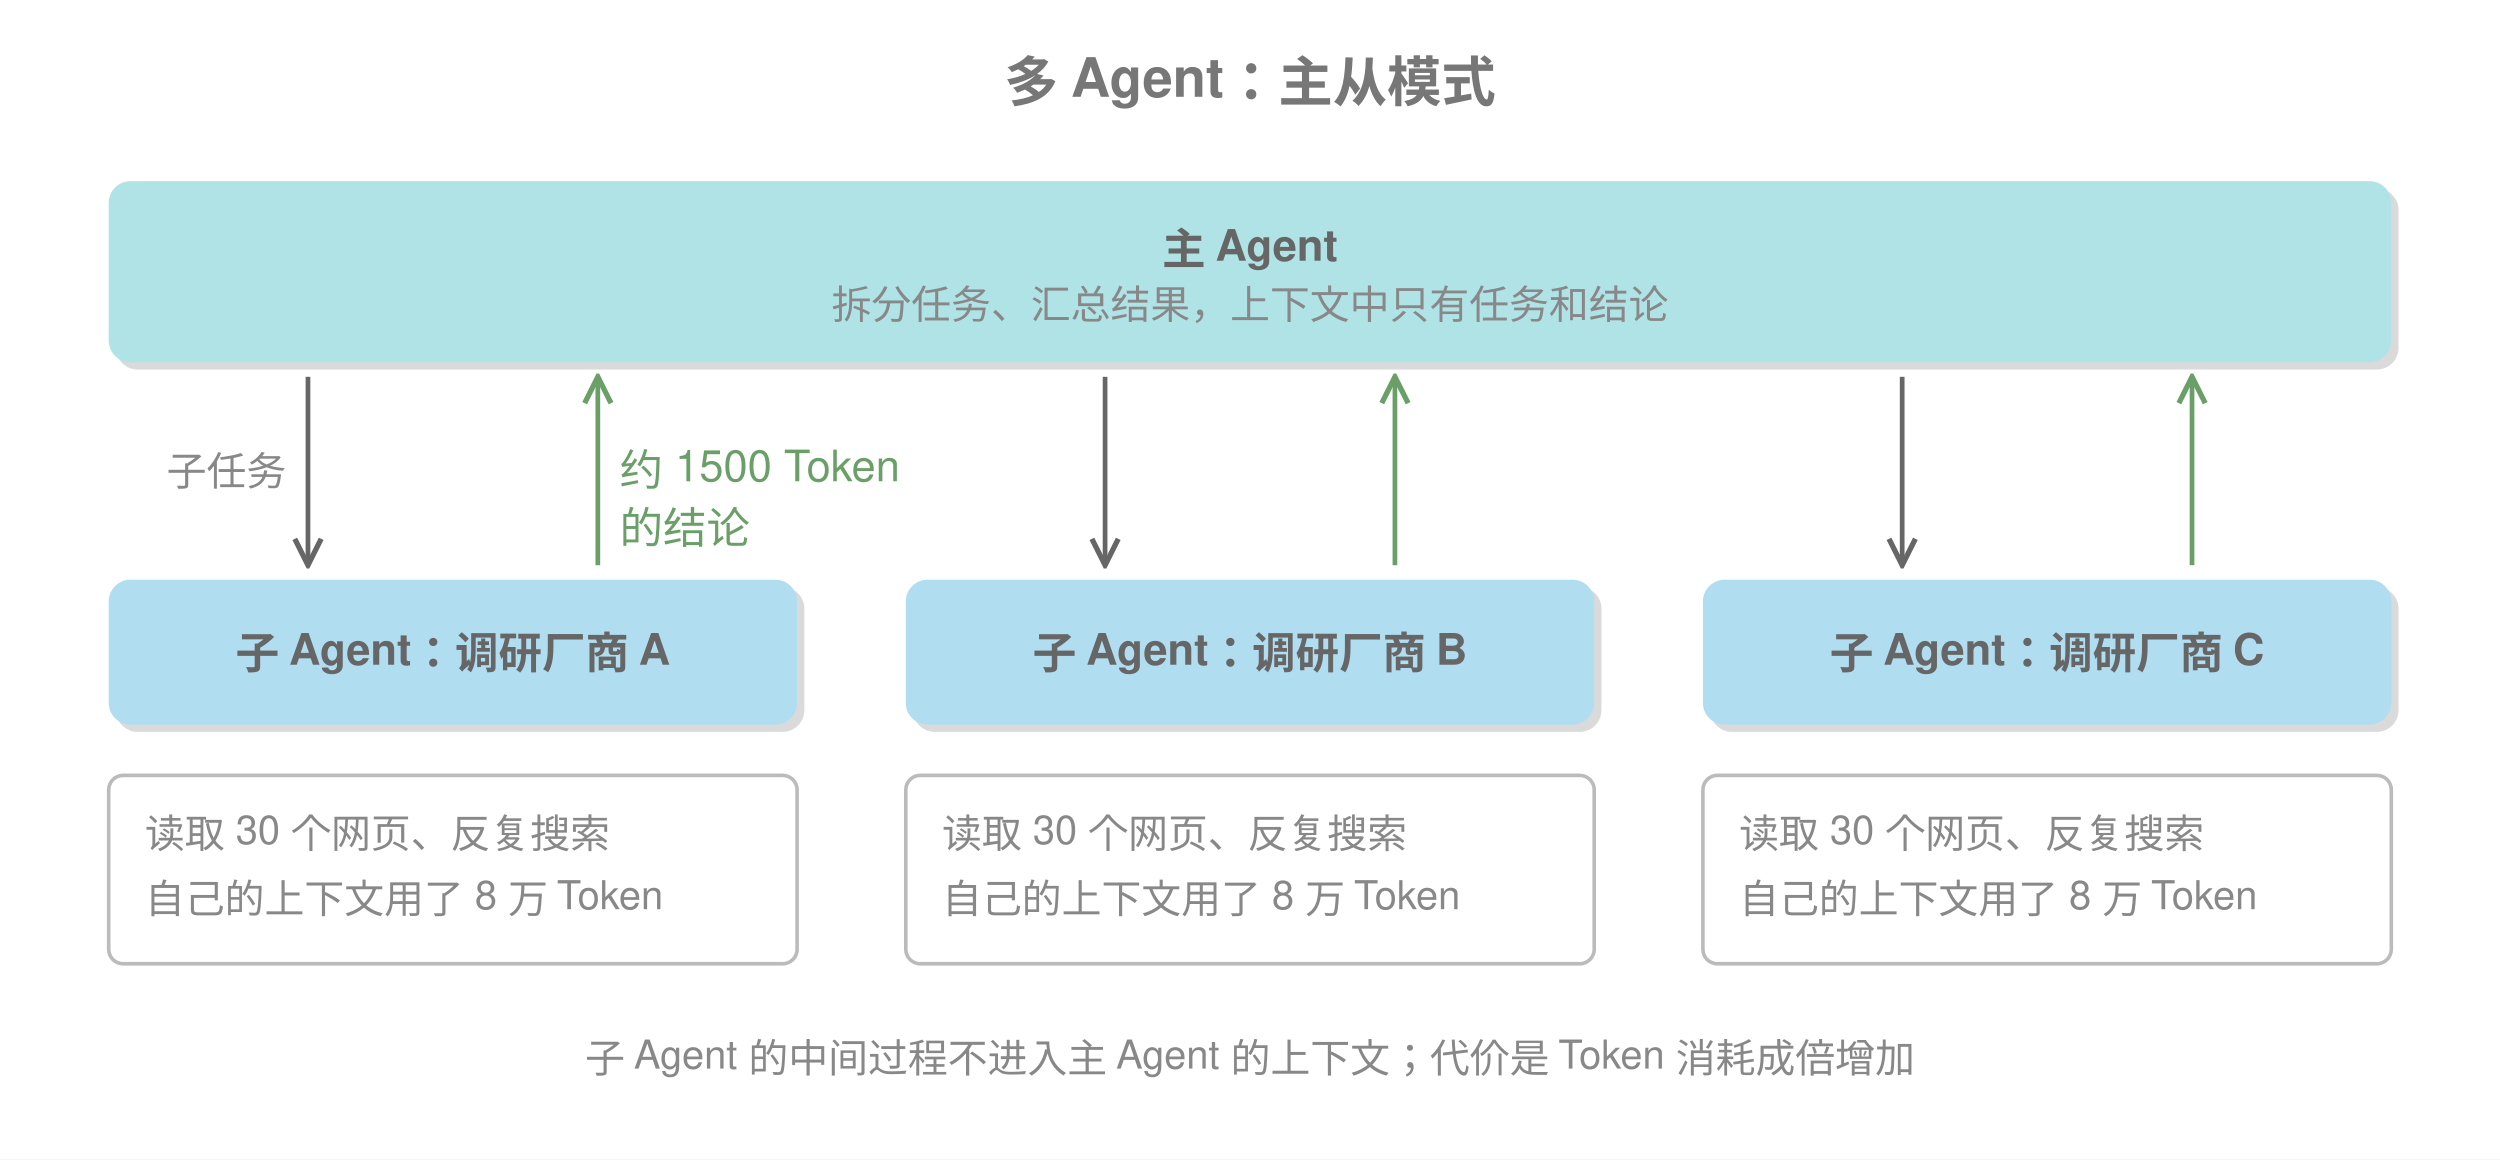
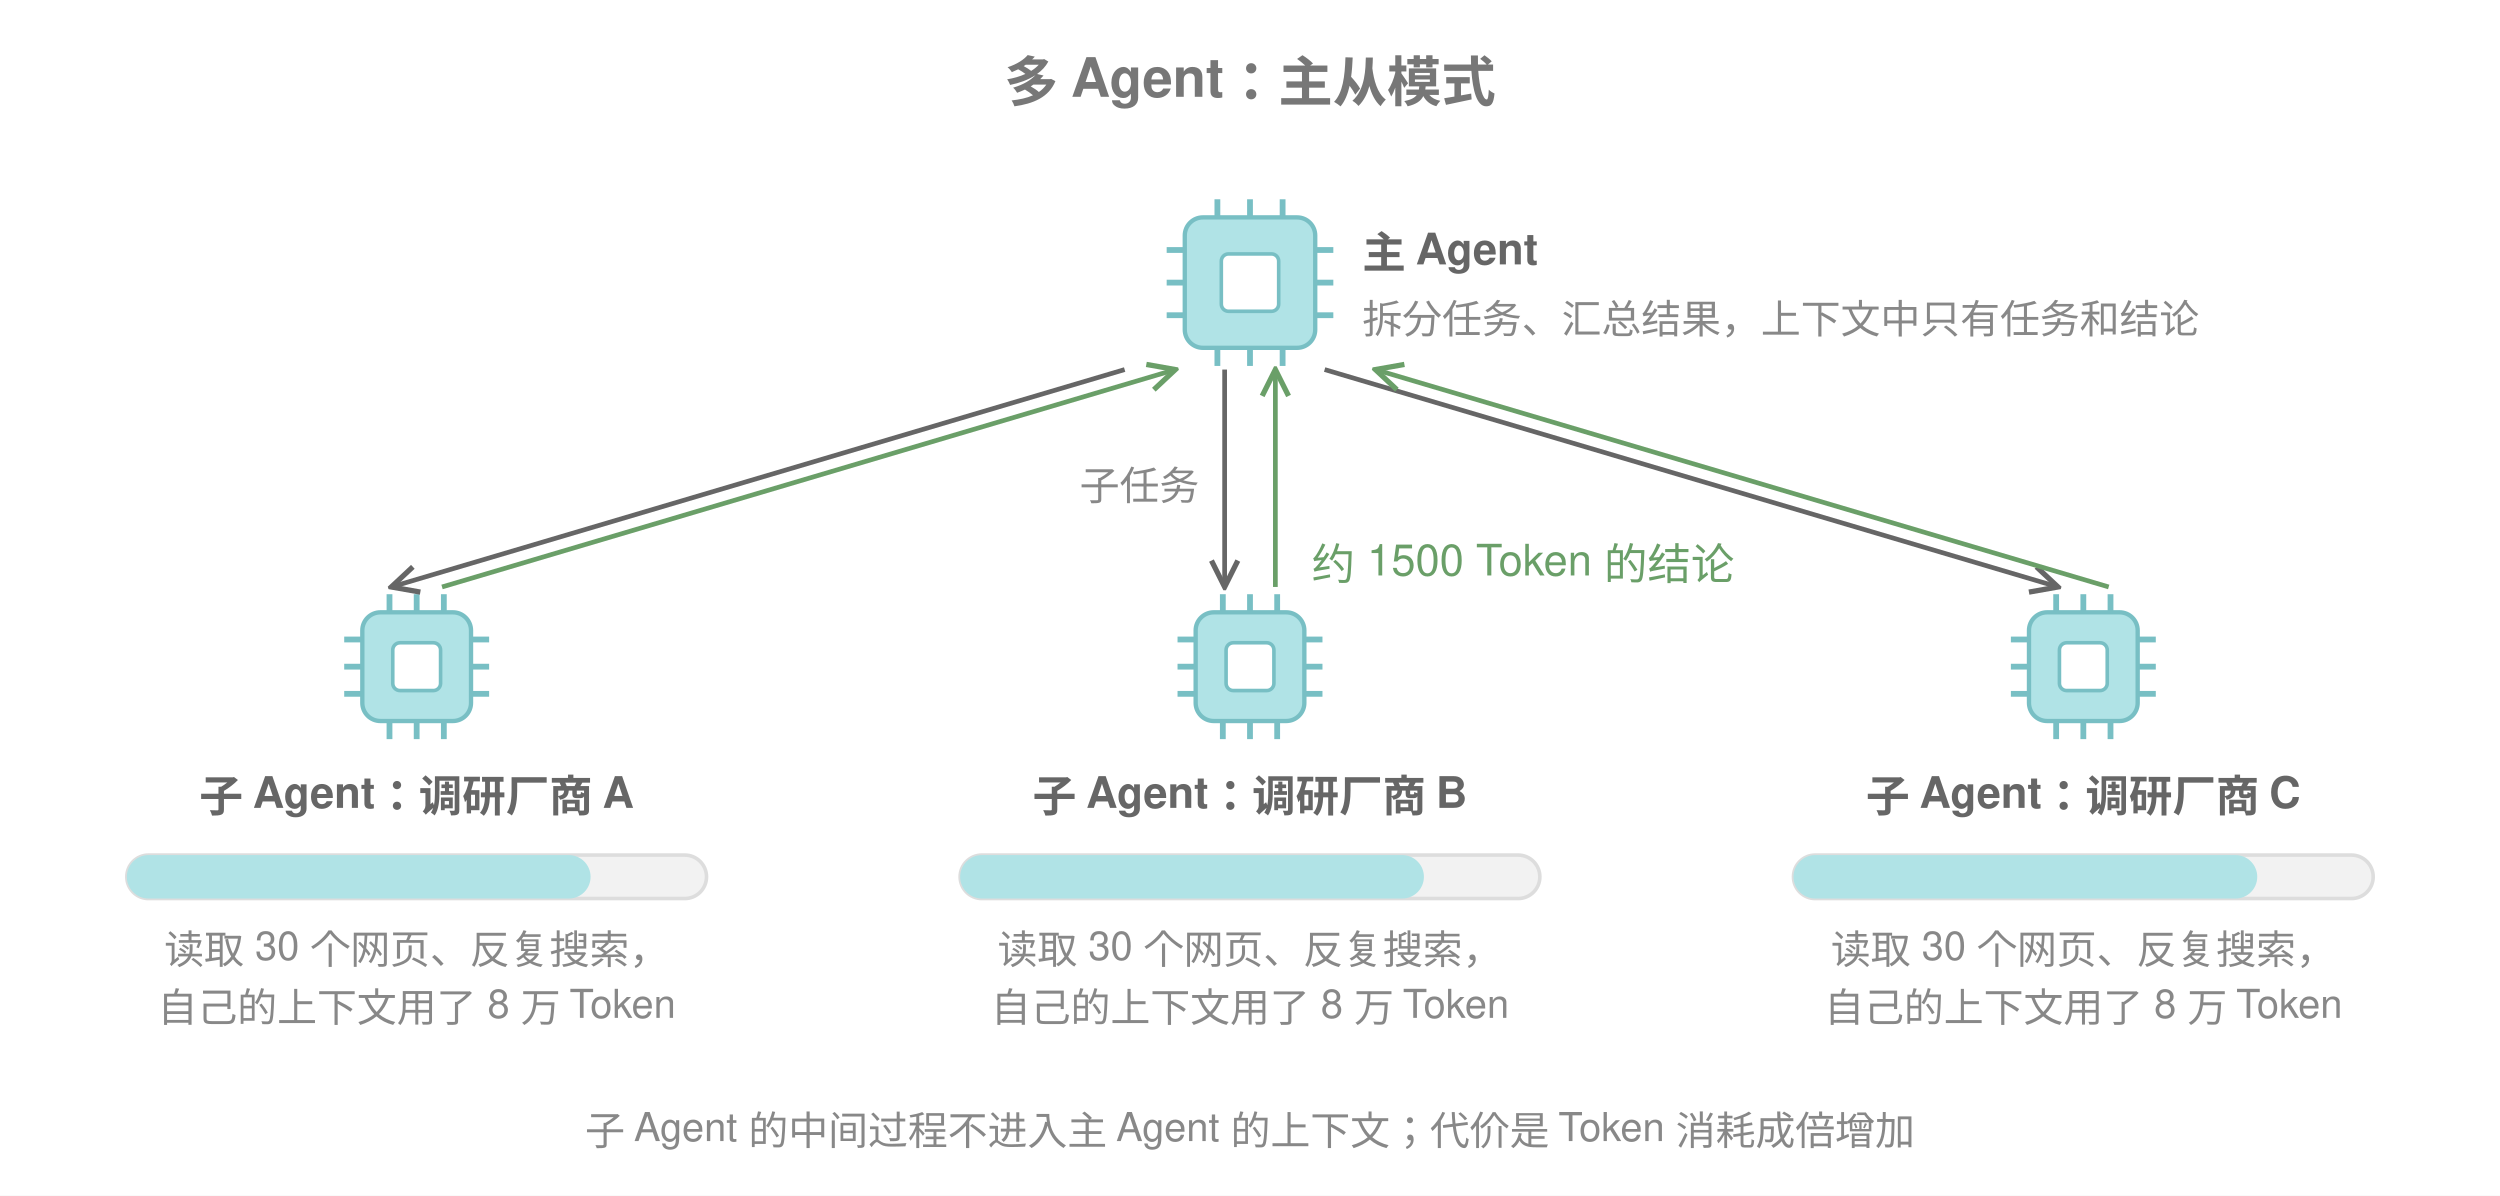
- <svg xmlns="http://www.w3.org/2000/svg" width="690" height="320" viewBox="0 0 690 320">
+ <svg xmlns="http://www.w3.org/2000/svg" width="690" height="330" viewBox="0 0 690 330">
  <style>
    text { font-family: "PingFang SC", "Microsoft YaHei", Helvetica, Arial, sans-serif; fill: #666; font-size: 12px; }
    .title { font-weight: bold; font-size: 15px; fill: #777; text-anchor: middle; }
    .b { font-weight: bold; }
    .c { text-anchor: middle; }
    .e { text-anchor: end; }
    .note { fill: #C0605A; }
    .ok { fill: #6A9F68; }
    .sub { font-size: 11px; fill: #888; }
    .mono { font-family: Menlo, Consolas, monospace; }
    .arrow { stroke: #666; stroke-width: 1.3; fill: none; marker-end: url(#a); }
    .red { stroke: #C0605A; marker-end: url(#r); }
    .green { stroke: #6A9F68; marker-end: url(#g); }
    .dash { stroke-dasharray: 5 4; }
    .line { stroke: #666; stroke-width: 1.3; fill: none; }
    .frame { fill: none; stroke: #999; stroke-width: 1; stroke-dasharray: 4 3; }
    .shadow { fill: #DADADA; }
  </style>
  <defs>
    <marker id="a" viewBox="0 0 10 10" refX="9" refY="5" markerWidth="7" markerHeight="7" orient="auto-start-reverse">
      <path d="M1,1 L9,5 L1,9" fill="none" stroke="#666" stroke-width="1.6" />
    </marker>
    <marker id="r" viewBox="0 0 10 10" refX="9" refY="5" markerWidth="7" markerHeight="7" orient="auto-start-reverse">
      <path d="M1,1 L9,5 L1,9" fill="none" stroke="#C0605A" stroke-width="1.6" />
    </marker>
    <marker id="g" viewBox="0 0 10 10" refX="9" refY="5" markerWidth="7" markerHeight="7" orient="auto-start-reverse">
      <path d="M1,1 L9,5 L1,9" fill="none" stroke="#6A9F68" stroke-width="1.6" />
    </marker>
  </defs>
  <rect width="100%" height="100%" fill="#FFFFFF" />
  <text x="345" y="28" class="title">多 Agent：主从模式</text>
-   <rect x="32" y="52" width="630" height="50" rx="6" class="shadow" />
-   <rect x="30" y="50" width="630" height="50" rx="6" fill="#B0E3E6" />
-   <text x="345" y="73" class="b c">主 Agent</text>
-   <text x="345" y="88" class="sub c">拆分任务、汇总结果，上下文中只有任务和结论</text>
-   <rect x="32" y="162" width="190" height="40" rx="6" class="shadow" />
-   <rect x="30" y="160" width="190" height="40" rx="6" fill="#B1DDF0" />
-   <text x="125" y="184.5" class="b c">子 Agent：调研厂商 A</text>
-   <rect x="30" y="214" width="190" height="52" rx="4" fill="#FFFFFF" stroke="#BBB" />
-   <text x="40" y="234" class="sub">读取 30 个网页、反复搜索</text>
-   <text x="40" y="252" class="sub">自己的上下文用了 8 万 Token</text>
-   <line x1="85" y1="104" x2="85" y2="156" class="arrow " />
-   <line x1="165" y1="156" x2="165" y2="104" class="arrow green" />
-   <text x="79" y="134" class="e sub">子任务</text>
-   <text x="171" y="134" class="ok">约 1500 Token</text>
-   <text x="171" y="150" class="ok">的结论</text>
-   <rect x="252" y="162" width="190" height="40" rx="6" class="shadow" />
-   <rect x="250" y="160" width="190" height="40" rx="6" fill="#B1DDF0" />
-   <text x="345" y="184.5" class="b c">子 Agent：调研厂商 B</text>
-   <rect x="250" y="214" width="190" height="52" rx="4" fill="#FFFFFF" stroke="#BBB" />
-   <text x="260" y="234" class="sub">读取 30 个网页、反复搜索</text>
-   <text x="260" y="252" class="sub">自己的上下文用了 8 万 Token</text>
-   <line x1="305" y1="104" x2="305" y2="156" class="arrow " />
-   <line x1="385" y1="156" x2="385" y2="104" class="arrow green" />
-   <rect x="472" y="162" width="190" height="40" rx="6" class="shadow" />
-   <rect x="470" y="160" width="190" height="40" rx="6" fill="#B1DDF0" />
-   <text x="565" y="184.5" class="b c">子 Agent：调研厂商 C</text>
-   <rect x="470" y="214" width="190" height="52" rx="4" fill="#FFFFFF" stroke="#BBB" />
-   <text x="480" y="234" class="sub">读取 30 个网页、反复搜索</text>
-   <text x="480" y="252" class="sub">自己的上下文用了 8 万 Token</text>
-   <line x1="525" y1="104" x2="525" y2="156" class="arrow " />
-   <line x1="605" y1="156" x2="605" y2="104" class="arrow green" />
-   <text x="345" y="296" class="c sub">子 Agent 的中间过程不进入主 Agent 的上下文；代价是 Token 消耗成倍增加</text>
+   <line x1="336" y1="55" x2="336" y2="101" stroke="#78BFC4" stroke-width="1.6" />
+   <line x1="322" y1="69" x2="368" y2="69" stroke="#78BFC4" stroke-width="1.6" />
+   <line x1="345" y1="55" x2="345" y2="101" stroke="#78BFC4" stroke-width="1.6" />
+   <line x1="322" y1="78" x2="368" y2="78" stroke="#78BFC4" stroke-width="1.6" />
+   <line x1="354" y1="55" x2="354" y2="101" stroke="#78BFC4" stroke-width="1.6" />
+   <line x1="322" y1="87" x2="368" y2="87" stroke="#78BFC4" stroke-width="1.6" />
+   <rect x="327" y="60" width="36" height="36" rx="5" fill="#B0E3E6" stroke="#78BFC4" stroke-width="1.2" />
+   <rect x="337.08" y="70.08" width="15.84" height="15.84" rx="2" fill="#FFFFFF" stroke="#78BFC4" stroke-width="1" />
+   <text x="376" y="74" class="b">主 Agent</text>
+   <text x="376" y="92" class="sub">拆分任务、汇总结果，上下文中只有任务和结论</text>
+   <line x1="107.5" y1="164" x2="107.5" y2="204" stroke="#78BFC4" stroke-width="1.6" />
+   <line x1="95" y1="176.5" x2="135" y2="176.5" stroke="#78BFC4" stroke-width="1.6" />
+   <line x1="115" y1="164" x2="115" y2="204" stroke="#78BFC4" stroke-width="1.6" />
+   <line x1="95" y1="184" x2="135" y2="184" stroke="#78BFC4" stroke-width="1.6" />
+   <line x1="122.5" y1="164" x2="122.5" y2="204" stroke="#78BFC4" stroke-width="1.6" />
+   <line x1="95" y1="191.5" x2="135" y2="191.5" stroke="#78BFC4" stroke-width="1.6" />
+   <rect x="100" y="169" width="30" height="30" rx="5" fill="#B0E3E6" stroke="#78BFC4" stroke-width="1.2" />
+   <rect x="108.4" y="177.4" width="13.2" height="13.2" rx="2" fill="#FFFFFF" stroke="#78BFC4" stroke-width="1" />
+   <text x="115" y="224" class="c b">子 Agent：调研厂商 A</text>
+   <rect x="35" y="236" width="160" height="12" rx="6" fill="#F2F2F2" stroke="#DDD" />
+   <rect x="35" y="236" width="128" height="12" rx="6" fill="#B0E3E6" />
+   <text x="115" y="266" class="c sub">读取 30 个网页、反复搜索，</text>
+   <text x="115" y="282" class="c sub">自己的上下文用了 8 万 Token</text>
+   <line x1="310.4" y1="102" x2="108" y2="162" class="arrow " />
+   <line x1="122" y1="162" x2="324.4" y2="102" class="arrow green" />
+   <line x1="337.5" y1="164" x2="337.5" y2="204" stroke="#78BFC4" stroke-width="1.6" />
+   <line x1="325" y1="176.5" x2="365" y2="176.5" stroke="#78BFC4" stroke-width="1.6" />
+   <line x1="345" y1="164" x2="345" y2="204" stroke="#78BFC4" stroke-width="1.6" />
+   <line x1="325" y1="184" x2="365" y2="184" stroke="#78BFC4" stroke-width="1.6" />
+   <line x1="352.5" y1="164" x2="352.5" y2="204" stroke="#78BFC4" stroke-width="1.6" />
+   <line x1="325" y1="191.5" x2="365" y2="191.5" stroke="#78BFC4" stroke-width="1.6" />
+   <rect x="330" y="169" width="30" height="30" rx="5" fill="#B0E3E6" stroke="#78BFC4" stroke-width="1.2" />
+   <rect x="338.4" y="177.4" width="13.2" height="13.2" rx="2" fill="#FFFFFF" stroke="#78BFC4" stroke-width="1" />
+   <text x="345" y="224" class="c b">子 Agent：调研厂商 B</text>
+   <rect x="265" y="236" width="160" height="12" rx="6" fill="#F2F2F2" stroke="#DDD" />
+   <rect x="265" y="236" width="128" height="12" rx="6" fill="#B0E3E6" />
+   <text x="345" y="266" class="c sub">读取 30 个网页、反复搜索，</text>
+   <text x="345" y="282" class="c sub">自己的上下文用了 8 万 Token</text>
+   <line x1="338" y1="102" x2="338" y2="162" class="arrow " />
+   <line x1="352" y1="162" x2="352" y2="102" class="arrow green" />
+   <line x1="567.5" y1="164" x2="567.5" y2="204" stroke="#78BFC4" stroke-width="1.6" />
+   <line x1="555" y1="176.5" x2="595" y2="176.5" stroke="#78BFC4" stroke-width="1.6" />
+   <line x1="575" y1="164" x2="575" y2="204" stroke="#78BFC4" stroke-width="1.6" />
+   <line x1="555" y1="184" x2="595" y2="184" stroke="#78BFC4" stroke-width="1.6" />
+   <line x1="582.5" y1="164" x2="582.5" y2="204" stroke="#78BFC4" stroke-width="1.6" />
+   <line x1="555" y1="191.5" x2="595" y2="191.5" stroke="#78BFC4" stroke-width="1.6" />
+   <rect x="560" y="169" width="30" height="30" rx="5" fill="#B0E3E6" stroke="#78BFC4" stroke-width="1.2" />
+   <rect x="568.4" y="177.4" width="13.2" height="13.2" rx="2" fill="#FFFFFF" stroke="#78BFC4" stroke-width="1" />
+   <text x="575" y="224" class="c b">子 Agent：调研厂商 C</text>
+   <rect x="495" y="236" width="160" height="12" rx="6" fill="#F2F2F2" stroke="#DDD" />
+   <rect x="495" y="236" width="128" height="12" rx="6" fill="#B0E3E6" />
+   <text x="575" y="266" class="c sub">读取 30 个网页、反复搜索，</text>
+   <text x="575" y="282" class="c sub">自己的上下文用了 8 万 Token</text>
+   <line x1="365.6" y1="102" x2="568" y2="162" class="arrow " />
+   <line x1="582" y1="162" x2="379.6" y2="102" class="arrow green" />
+   <text x="331" y="138" class="e sub">子任务</text>
+   <text x="362" y="160" class="ok">约 1500 Token 的结论</text>
+   <text x="345" y="316" class="c sub">子 Agent 的中间过程不进入主 Agent 的上下文；代价是 Token 消耗成倍增加</text>
</svg>
